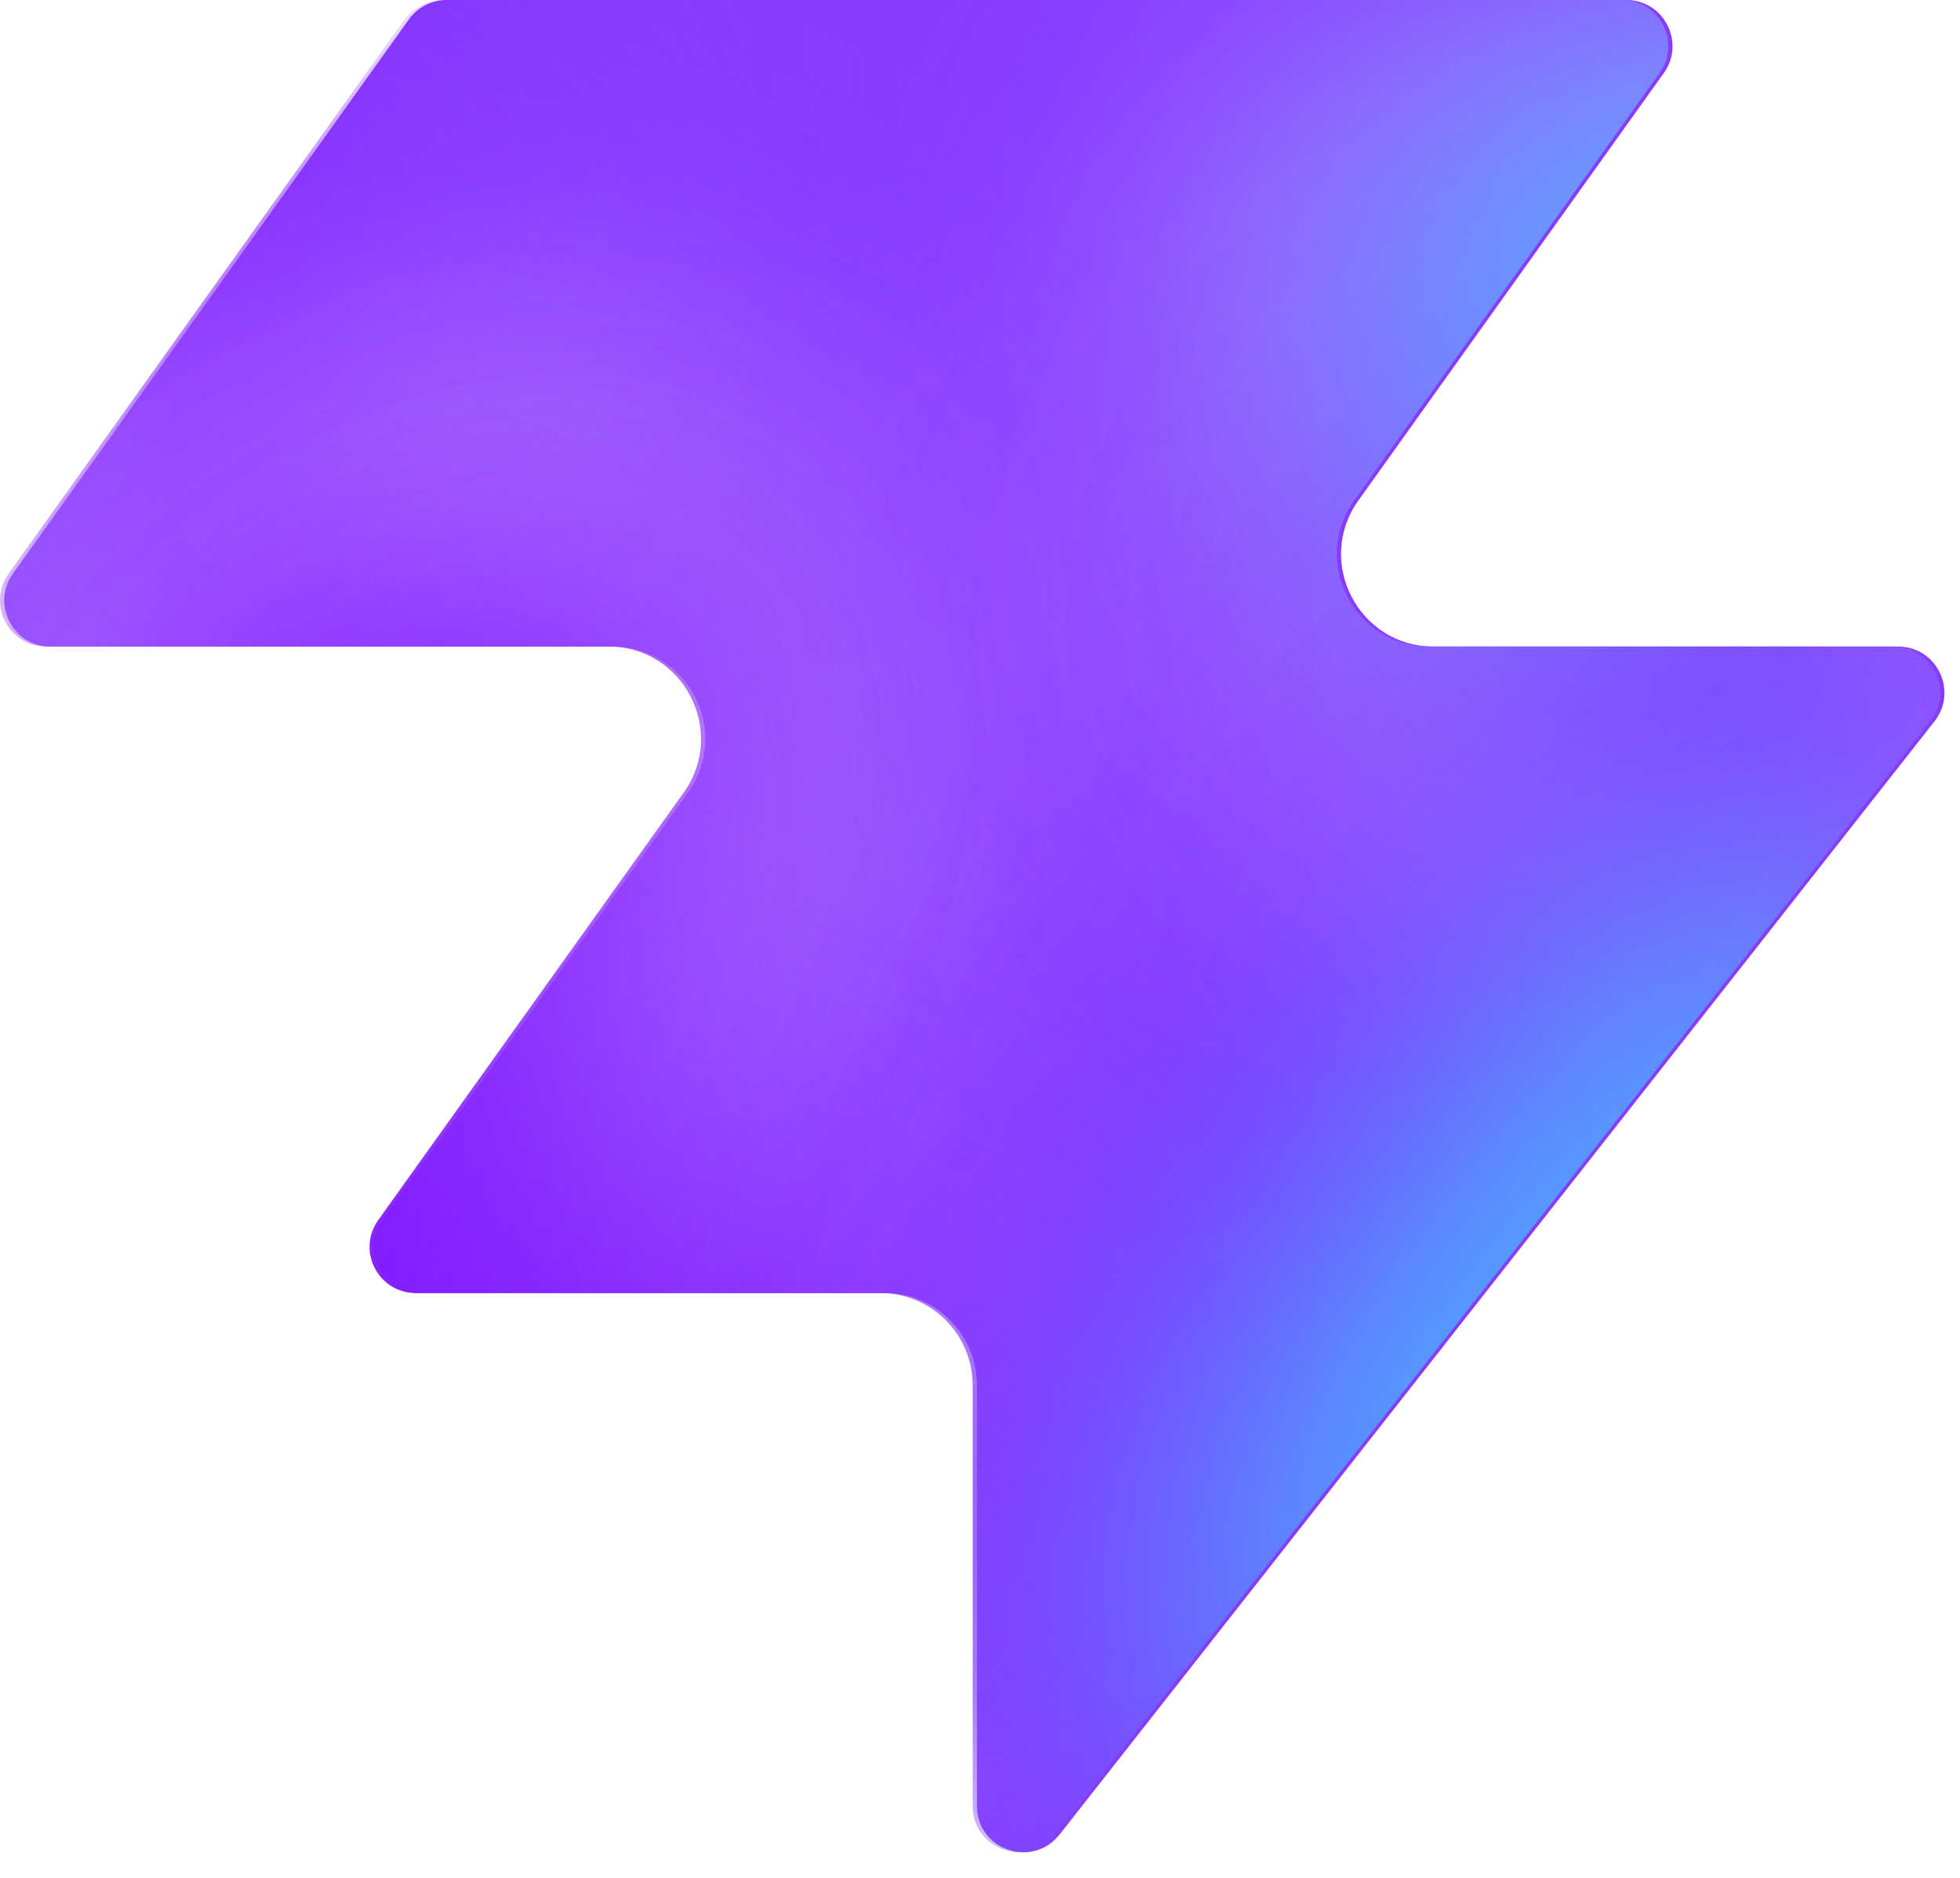
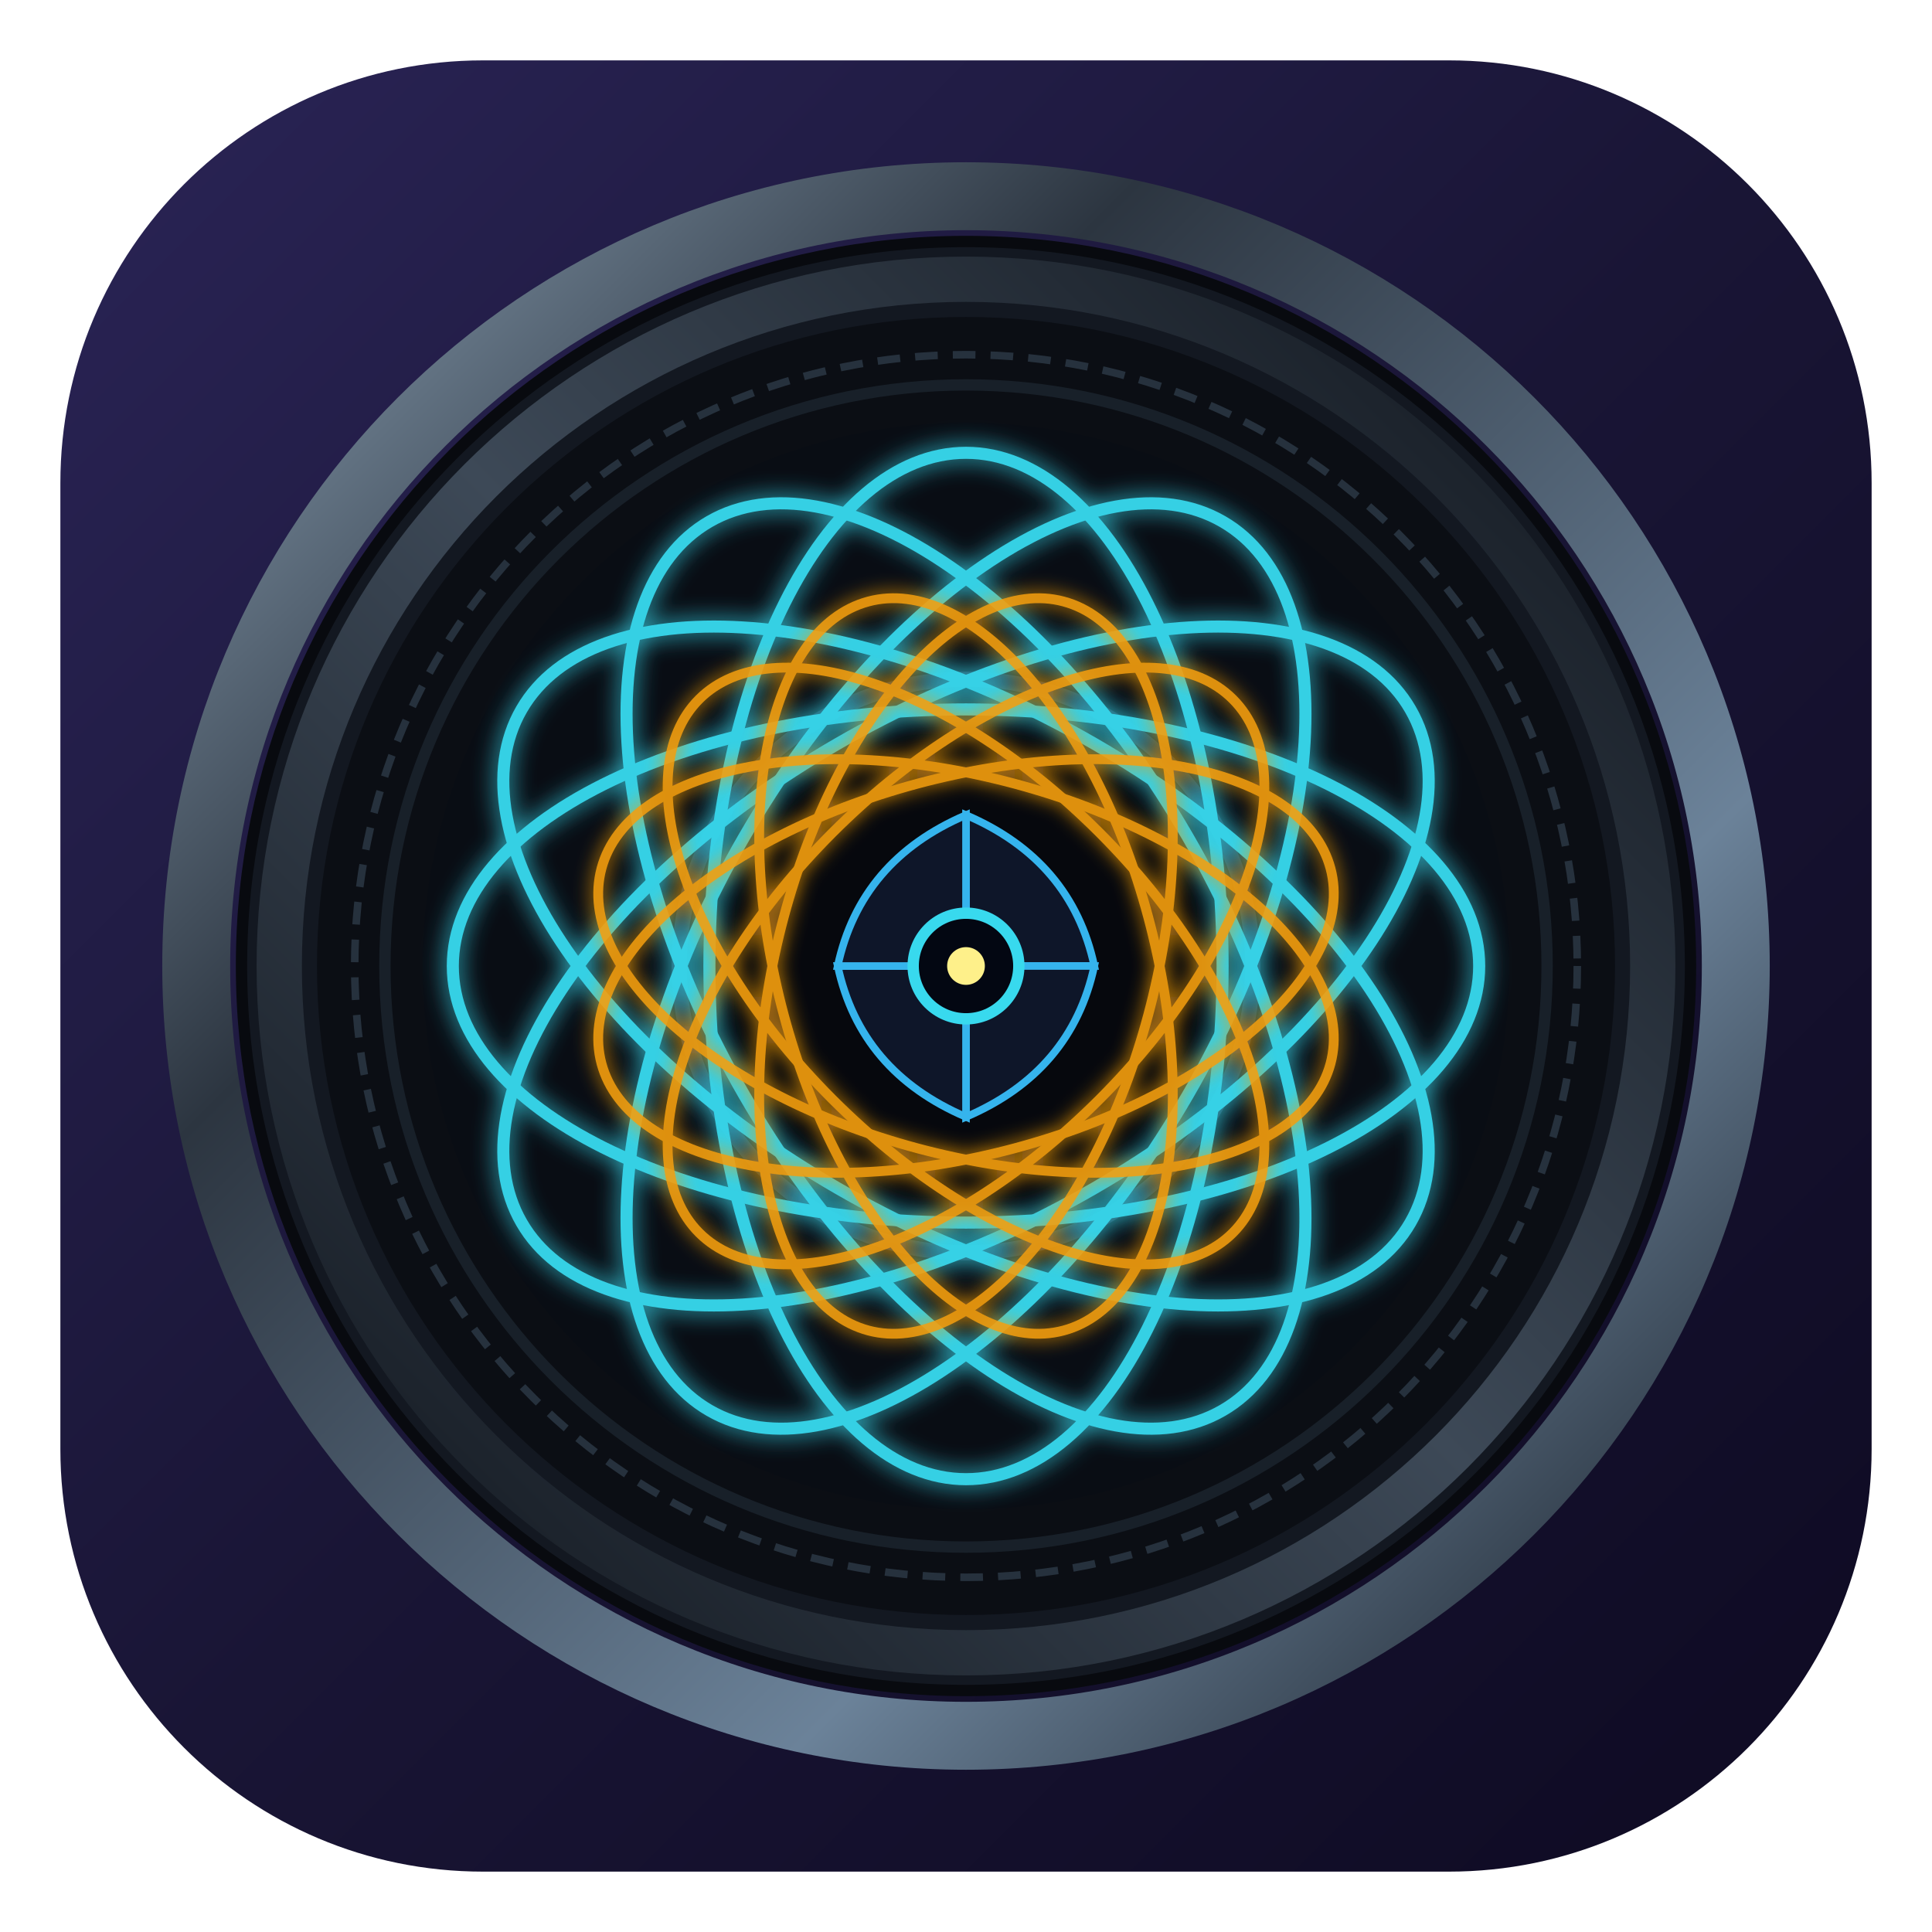
- <svg xmlns="http://www.w3.org/2000/svg" width="48" height="46" fill="none" viewBox="0 0 48 46">
-   <path fill="#863bff" d="M25.946 44.938c-.664.845-2.021.375-2.021-.698V33.937a2.26 2.26 0 0 0-2.262-2.262H10.287c-.92 0-1.456-1.04-.92-1.788l7.48-10.471c1.07-1.497 0-3.578-1.842-3.578H1.237c-.92 0-1.456-1.04-.92-1.788L10.013.474c.214-.297.556-.474.92-.474h28.894c.92 0 1.456 1.04.92 1.788l-7.48 10.471c-1.07 1.498 0 3.579 1.842 3.579h11.377c.943 0 1.473 1.088.89 1.83L25.947 44.94z" style="fill:#863bff;fill:color(display-p3 .525 .23 1);fill-opacity:1" />
-   <mask id="a" width="48" height="46" x="0" y="0" maskUnits="userSpaceOnUse" style="mask-type:alpha">
-     <path fill="#000" d="M25.842 44.938c-.664.844-2.021.375-2.021-.698V33.937a2.26 2.26 0 0 0-2.262-2.262H10.183c-.92 0-1.456-1.04-.92-1.788l7.48-10.471c1.07-1.498 0-3.579-1.842-3.579H1.133c-.92 0-1.456-1.04-.92-1.787L9.91.473c.214-.297.556-.474.92-.474h28.894c.92 0 1.456 1.04.92 1.788l-7.48 10.471c-1.07 1.498 0 3.578 1.842 3.578h11.377c.943 0 1.473 1.088.89 1.832L25.843 44.94z" style="fill:#000;fill-opacity:1" />
-   </mask>
-   <g mask="url(#a)">
-     <g filter="url(#b)">
-       <ellipse cx="5.508" cy="14.704" fill="#ede6ff" rx="5.508" ry="14.704" style="fill:#ede6ff;fill:color(display-p3 .927 .903 1);fill-opacity:1" transform="matrix(.00324 1 1 -.00324 -4.47 31.516)" />
-     </g>
-     <g filter="url(#c)">
-       <ellipse cx="10.399" cy="29.851" fill="#ede6ff" rx="10.399" ry="29.851" style="fill:#ede6ff;fill:color(display-p3 .927 .903 1);fill-opacity:1" transform="matrix(.00324 1 1 -.00324 -39.328 7.883)" />
-     </g>
-     <g filter="url(#d)">
-       <ellipse cx="5.508" cy="30.487" fill="#7e14ff" rx="5.508" ry="30.487" style="fill:#7e14ff;fill:color(display-p3 .492 .077 1);fill-opacity:1" transform="rotate(89.814 -25.913 -14.639)scale(1 -1)" />
-     </g>
-     <g filter="url(#e)">
-       <ellipse cx="5.508" cy="30.599" fill="#7e14ff" rx="5.508" ry="30.599" style="fill:#7e14ff;fill:color(display-p3 .492 .077 1);fill-opacity:1" transform="rotate(89.814 -32.644 -3.334)scale(1 -1)" />
-     </g>
-     <g filter="url(#f)">
-       <ellipse cx="5.508" cy="30.599" fill="#7e14ff" rx="5.508" ry="30.599" style="fill:#7e14ff;fill:color(display-p3 .492 .077 1);fill-opacity:1" transform="matrix(.00324 1 1 -.00324 -34.34 30.47)" />
-     </g>
-     <g filter="url(#g)">
-       <ellipse cx="14.072" cy="22.078" fill="#ede6ff" rx="14.072" ry="22.078" style="fill:#ede6ff;fill:color(display-p3 .927 .903 1);fill-opacity:1" transform="rotate(93.35 24.506 48.493)scale(-1 1)" />
-     </g>
-     <g filter="url(#h)">
-       <ellipse cx="3.47" cy="21.501" fill="#7e14ff" rx="3.47" ry="21.501" style="fill:#7e14ff;fill:color(display-p3 .492 .077 1);fill-opacity:1" transform="rotate(89.009 28.708 47.59)scale(-1 1)" />
-     </g>
-     <g filter="url(#i)">
-       <ellipse cx="3.47" cy="21.501" fill="#7e14ff" rx="3.47" ry="21.501" style="fill:#7e14ff;fill:color(display-p3 .492 .077 1);fill-opacity:1" transform="rotate(89.009 28.708 47.59)scale(-1 1)" />
-     </g>
-     <g filter="url(#j)">
-       <ellipse cx=".387" cy="8.972" fill="#7e14ff" rx="4.407" ry="29.108" style="fill:#7e14ff;fill:color(display-p3 .492 .077 1);fill-opacity:1" transform="rotate(39.51 .387 8.972)" />
-     </g>
-     <g filter="url(#k)">
-       <ellipse cx="47.523" cy="-6.092" fill="#7e14ff" rx="4.407" ry="29.108" style="fill:#7e14ff;fill:color(display-p3 .492 .077 1);fill-opacity:1" transform="rotate(37.892 47.523 -6.092)" />
-     </g>
-     <g filter="url(#l)">
-       <ellipse cx="41.412" cy="6.333" fill="#47bfff" rx="5.971" ry="9.665" style="fill:#47bfff;fill:color(display-p3 .28 .748 1);fill-opacity:1" transform="rotate(37.892 41.412 6.333)" />
-     </g>
-     <g filter="url(#m)">
-       <ellipse cx="-1.879" cy="38.332" fill="#7e14ff" rx="4.407" ry="29.108" style="fill:#7e14ff;fill:color(display-p3 .492 .077 1);fill-opacity:1" transform="rotate(37.892 -1.88 38.332)" />
-     </g>
-     <g filter="url(#n)">
-       <ellipse cx="-1.879" cy="38.332" fill="#7e14ff" rx="4.407" ry="29.108" style="fill:#7e14ff;fill:color(display-p3 .492 .077 1);fill-opacity:1" transform="rotate(37.892 -1.88 38.332)" />
-     </g>
-     <g filter="url(#o)">
-       <ellipse cx="35.651" cy="29.907" fill="#7e14ff" rx="4.407" ry="29.108" style="fill:#7e14ff;fill:color(display-p3 .492 .077 1);fill-opacity:1" transform="rotate(37.892 35.651 29.907)" />
-     </g>
-     <g filter="url(#p)">
-       <ellipse cx="38.418" cy="32.4" fill="#47bfff" rx="5.971" ry="15.297" style="fill:#47bfff;fill:color(display-p3 .28 .748 1);fill-opacity:1" transform="rotate(37.892 38.418 32.4)" />
-     </g>
-   </g>
+ <svg xmlns="http://www.w3.org/2000/svg" viewBox="0 0 512 512" width="100%" height="100%">
  <defs>
-     <filter id="b" width="60.045" height="41.654" x="-19.77" y="16.149" color-interpolation-filters="sRGB" filterUnits="userSpaceOnUse">
-       <feFlood flood-opacity="0" result="BackgroundImageFix" />
-       <feBlend in="SourceGraphic" in2="BackgroundImageFix" result="shape" />
-       <feGaussianBlur result="effect1_foregroundBlur_2002_17158" stdDeviation="7.659" />
+     <linearGradient id="bgGrad" x1="0%" y1="0%" x2="100%" y2="100%">
+       <stop offset="0%" stop-color="#2a2456" />
+       <stop offset="50%" stop-color="#191535" />
+       <stop offset="100%" stop-color="#0e0a22" />
+     </linearGradient>
+     <linearGradient id="rimOuter" x1="0%" y1="0%" x2="100%" y2="100%">
+       <stop offset="0%" stop-color="#8ba1b5" />
+       <stop offset="30%" stop-color="#2c3540" />
+       <stop offset="70%" stop-color="#6b8299" />
+       <stop offset="100%" stop-color="#141a22" />
+     </linearGradient>
+     <linearGradient id="rimInner" x1="0%" y1="100%" x2="100%" y2="0%">
+       <stop offset="0%" stop-color="#10151c" />
+       <stop offset="50%" stop-color="#3d4957" />
+       <stop offset="100%" stop-color="#10151c" />
+     </linearGradient>
+     <filter id="glowCyan" x="-20%" y="-20%" width="140%" height="140%">
+       <feGaussianBlur stdDeviation="3" result="blur" />
+       <feMerge>
+         <feMergeNode in="blur" />
+         <feMergeNode in="SourceGraphic" />
+       </feMerge>
    </filter>
-     <filter id="c" width="90.34" height="51.437" x="-54.613" y="-7.533" color-interpolation-filters="sRGB" filterUnits="userSpaceOnUse">
-       <feFlood flood-opacity="0" result="BackgroundImageFix" />
-       <feBlend in="SourceGraphic" in2="BackgroundImageFix" result="shape" />
-       <feGaussianBlur result="effect1_foregroundBlur_2002_17158" stdDeviation="7.659" />
-     </filter>
-     <filter id="d" width="79.355" height="29.4" x="-49.64" y="2.03" color-interpolation-filters="sRGB" filterUnits="userSpaceOnUse">
-       <feFlood flood-opacity="0" result="BackgroundImageFix" />
-       <feBlend in="SourceGraphic" in2="BackgroundImageFix" result="shape" />
-       <feGaussianBlur result="effect1_foregroundBlur_2002_17158" stdDeviation="4.596" />
-     </filter>
-     <filter id="e" width="79.579" height="29.4" x="-45.045" y="20.029" color-interpolation-filters="sRGB" filterUnits="userSpaceOnUse">
-       <feFlood flood-opacity="0" result="BackgroundImageFix" />
-       <feBlend in="SourceGraphic" in2="BackgroundImageFix" result="shape" />
-       <feGaussianBlur result="effect1_foregroundBlur_2002_17158" stdDeviation="4.596" />
-     </filter>
-     <filter id="f" width="79.579" height="29.4" x="-43.513" y="21.178" color-interpolation-filters="sRGB" filterUnits="userSpaceOnUse">
-       <feFlood flood-opacity="0" result="BackgroundImageFix" />
-       <feBlend in="SourceGraphic" in2="BackgroundImageFix" result="shape" />
-       <feGaussianBlur result="effect1_foregroundBlur_2002_17158" stdDeviation="4.596" />
-     </filter>
-     <filter id="g" width="74.749" height="58.852" x="15.756" y="-17.901" color-interpolation-filters="sRGB" filterUnits="userSpaceOnUse">
-       <feFlood flood-opacity="0" result="BackgroundImageFix" />
-       <feBlend in="SourceGraphic" in2="BackgroundImageFix" result="shape" />
-       <feGaussianBlur result="effect1_foregroundBlur_2002_17158" stdDeviation="7.659" />
-     </filter>
-     <filter id="h" width="61.377" height="25.362" x="23.548" y="2.284" color-interpolation-filters="sRGB" filterUnits="userSpaceOnUse">
-       <feFlood flood-opacity="0" result="BackgroundImageFix" />
-       <feBlend in="SourceGraphic" in2="BackgroundImageFix" result="shape" />
-       <feGaussianBlur result="effect1_foregroundBlur_2002_17158" stdDeviation="4.596" />
-     </filter>
-     <filter id="i" width="61.377" height="25.362" x="23.548" y="2.284" color-interpolation-filters="sRGB" filterUnits="userSpaceOnUse">
-       <feFlood flood-opacity="0" result="BackgroundImageFix" />
-       <feBlend in="SourceGraphic" in2="BackgroundImageFix" result="shape" />
-       <feGaussianBlur result="effect1_foregroundBlur_2002_17158" stdDeviation="4.596" />
-     </filter>
-     <filter id="j" width="56.045" height="63.649" x="-27.636" y="-22.853" color-interpolation-filters="sRGB" filterUnits="userSpaceOnUse">
-       <feFlood flood-opacity="0" result="BackgroundImageFix" />
-       <feBlend in="SourceGraphic" in2="BackgroundImageFix" result="shape" />
-       <feGaussianBlur result="effect1_foregroundBlur_2002_17158" stdDeviation="4.596" />
-     </filter>
-     <filter id="k" width="54.814" height="64.646" x="20.116" y="-38.415" color-interpolation-filters="sRGB" filterUnits="userSpaceOnUse">
-       <feFlood flood-opacity="0" result="BackgroundImageFix" />
-       <feBlend in="SourceGraphic" in2="BackgroundImageFix" result="shape" />
-       <feGaussianBlur result="effect1_foregroundBlur_2002_17158" stdDeviation="4.596" />
-     </filter>
-     <filter id="l" width="33.541" height="35.313" x="24.641" y="-11.323" color-interpolation-filters="sRGB" filterUnits="userSpaceOnUse">
-       <feFlood flood-opacity="0" result="BackgroundImageFix" />
-       <feBlend in="SourceGraphic" in2="BackgroundImageFix" result="shape" />
-       <feGaussianBlur result="effect1_foregroundBlur_2002_17158" stdDeviation="4.596" />
-     </filter>
-     <filter id="m" width="54.814" height="64.646" x="-29.286" y="6.009" color-interpolation-filters="sRGB" filterUnits="userSpaceOnUse">
-       <feFlood flood-opacity="0" result="BackgroundImageFix" />
-       <feBlend in="SourceGraphic" in2="BackgroundImageFix" result="shape" />
-       <feGaussianBlur result="effect1_foregroundBlur_2002_17158" stdDeviation="4.596" />
-     </filter>
-     <filter id="n" width="54.814" height="64.646" x="-29.286" y="6.009" color-interpolation-filters="sRGB" filterUnits="userSpaceOnUse">
-       <feFlood flood-opacity="0" result="BackgroundImageFix" />
-       <feBlend in="SourceGraphic" in2="BackgroundImageFix" result="shape" />
-       <feGaussianBlur result="effect1_foregroundBlur_2002_17158" stdDeviation="4.596" />
-     </filter>
-     <filter id="o" width="54.814" height="64.646" x="8.244" y="-2.416" color-interpolation-filters="sRGB" filterUnits="userSpaceOnUse">
-       <feFlood flood-opacity="0" result="BackgroundImageFix" />
-       <feBlend in="SourceGraphic" in2="BackgroundImageFix" result="shape" />
-       <feGaussianBlur result="effect1_foregroundBlur_2002_17158" stdDeviation="4.596" />
-     </filter>
-     <filter id="p" width="39.409" height="43.623" x="18.713" y="10.588" color-interpolation-filters="sRGB" filterUnits="userSpaceOnUse">
-       <feFlood flood-opacity="0" result="BackgroundImageFix" />
-       <feBlend in="SourceGraphic" in2="BackgroundImageFix" result="shape" />
-       <feGaussianBlur result="effect1_foregroundBlur_2002_17158" stdDeviation="4.596" />
+     <filter id="glowAmber" x="-20%" y="-20%" width="140%" height="140%">
+       <feGaussianBlur stdDeviation="2.5" result="blur" />
+       <feMerge>
+         <feMergeNode in="blur" />
+         <feMergeNode in="SourceGraphic" />
+       </feMerge>
    </filter>
  </defs>
+   <rect x="16" y="16" width="480" height="480" rx="112" ry="112" fill="url(#bgGrad)" />
+   <circle cx="256" cy="256" r="204" fill="none" stroke="url(#rimOuter)" stroke-width="18" />
+   <circle cx="256" cy="256" r="192" fill="#131821" stroke="#080a0f" stroke-width="3" />
+   <circle cx="256" cy="256" r="182" fill="none" stroke="url(#rimInner)" stroke-width="12" />
+   <circle cx="256" cy="256" r="172" fill="#0b0e14" />
+   <circle cx="256" cy="256" r="162" fill="none" stroke="#26313d" stroke-width="2" stroke-dasharray="6,4" />
+   <circle cx="256" cy="256" r="154" fill="none" stroke="#182029" stroke-width="3" />
+   <circle cx="256" cy="256" r="144" fill="#090d14" />
+   <circle cx="256" cy="256" r="76" fill="#06080d" stroke="#1e293b" stroke-width="4" />
+   <g filter="url(#glowCyan)" stroke="#38d9ee" stroke-width="3.2" fill="none" stroke-linecap="round" opacity="0.95">
+     <ellipse cx="256" cy="256" rx="136" ry="68" transform="rotate(0 256 256)" />
+     <ellipse cx="256" cy="256" rx="136" ry="68" transform="rotate(30 256 256)" />
+     <ellipse cx="256" cy="256" rx="136" ry="68" transform="rotate(60 256 256)" />
+     <ellipse cx="256" cy="256" rx="136" ry="68" transform="rotate(90 256 256)" />
+     <ellipse cx="256" cy="256" rx="136" ry="68" transform="rotate(120 256 256)" />
+     <ellipse cx="256" cy="256" rx="136" ry="68" transform="rotate(150 256 256)" />
+   </g>
+   <g filter="url(#glowAmber)" stroke="#f59e0b" stroke-width="2.6" fill="none" stroke-linecap="round" opacity="0.9">
+     <ellipse cx="256" cy="256" rx="100" ry="50" transform="rotate(15 256 256)" />
+     <ellipse cx="256" cy="256" rx="100" ry="50" transform="rotate(45 256 256)" />
+     <ellipse cx="256" cy="256" rx="100" ry="50" transform="rotate(75 256 256)" />
+     <ellipse cx="256" cy="256" rx="100" ry="50" transform="rotate(105 256 256)" />
+     <ellipse cx="256" cy="256" rx="100" ry="50" transform="rotate(135 256 256)" />
+     <ellipse cx="256" cy="256" rx="100" ry="50" transform="rotate(165 256 256)" />
+   </g>
+   <g stroke="#38bdf8" stroke-width="2" fill="#0f172a" opacity="0.95">
+     <path d="M 256 216 Q 284 228 290 256 L 256 256 Z" />
+     <path d="M 290 256 Q 284 284 256 296 L 256 256 Z" />
+     <path d="M 256 296 Q 228 284 222 256 L 256 256 Z" />
+     <path d="M 222 256 Q 228 228 256 216 L 256 256 Z" />
+   </g>
+   <circle cx="256" cy="256" r="14" fill="#030712" stroke="#38d9ee" stroke-width="3" />
+   <circle cx="256" cy="256" r="5" fill="#fef08a" />
</svg>
